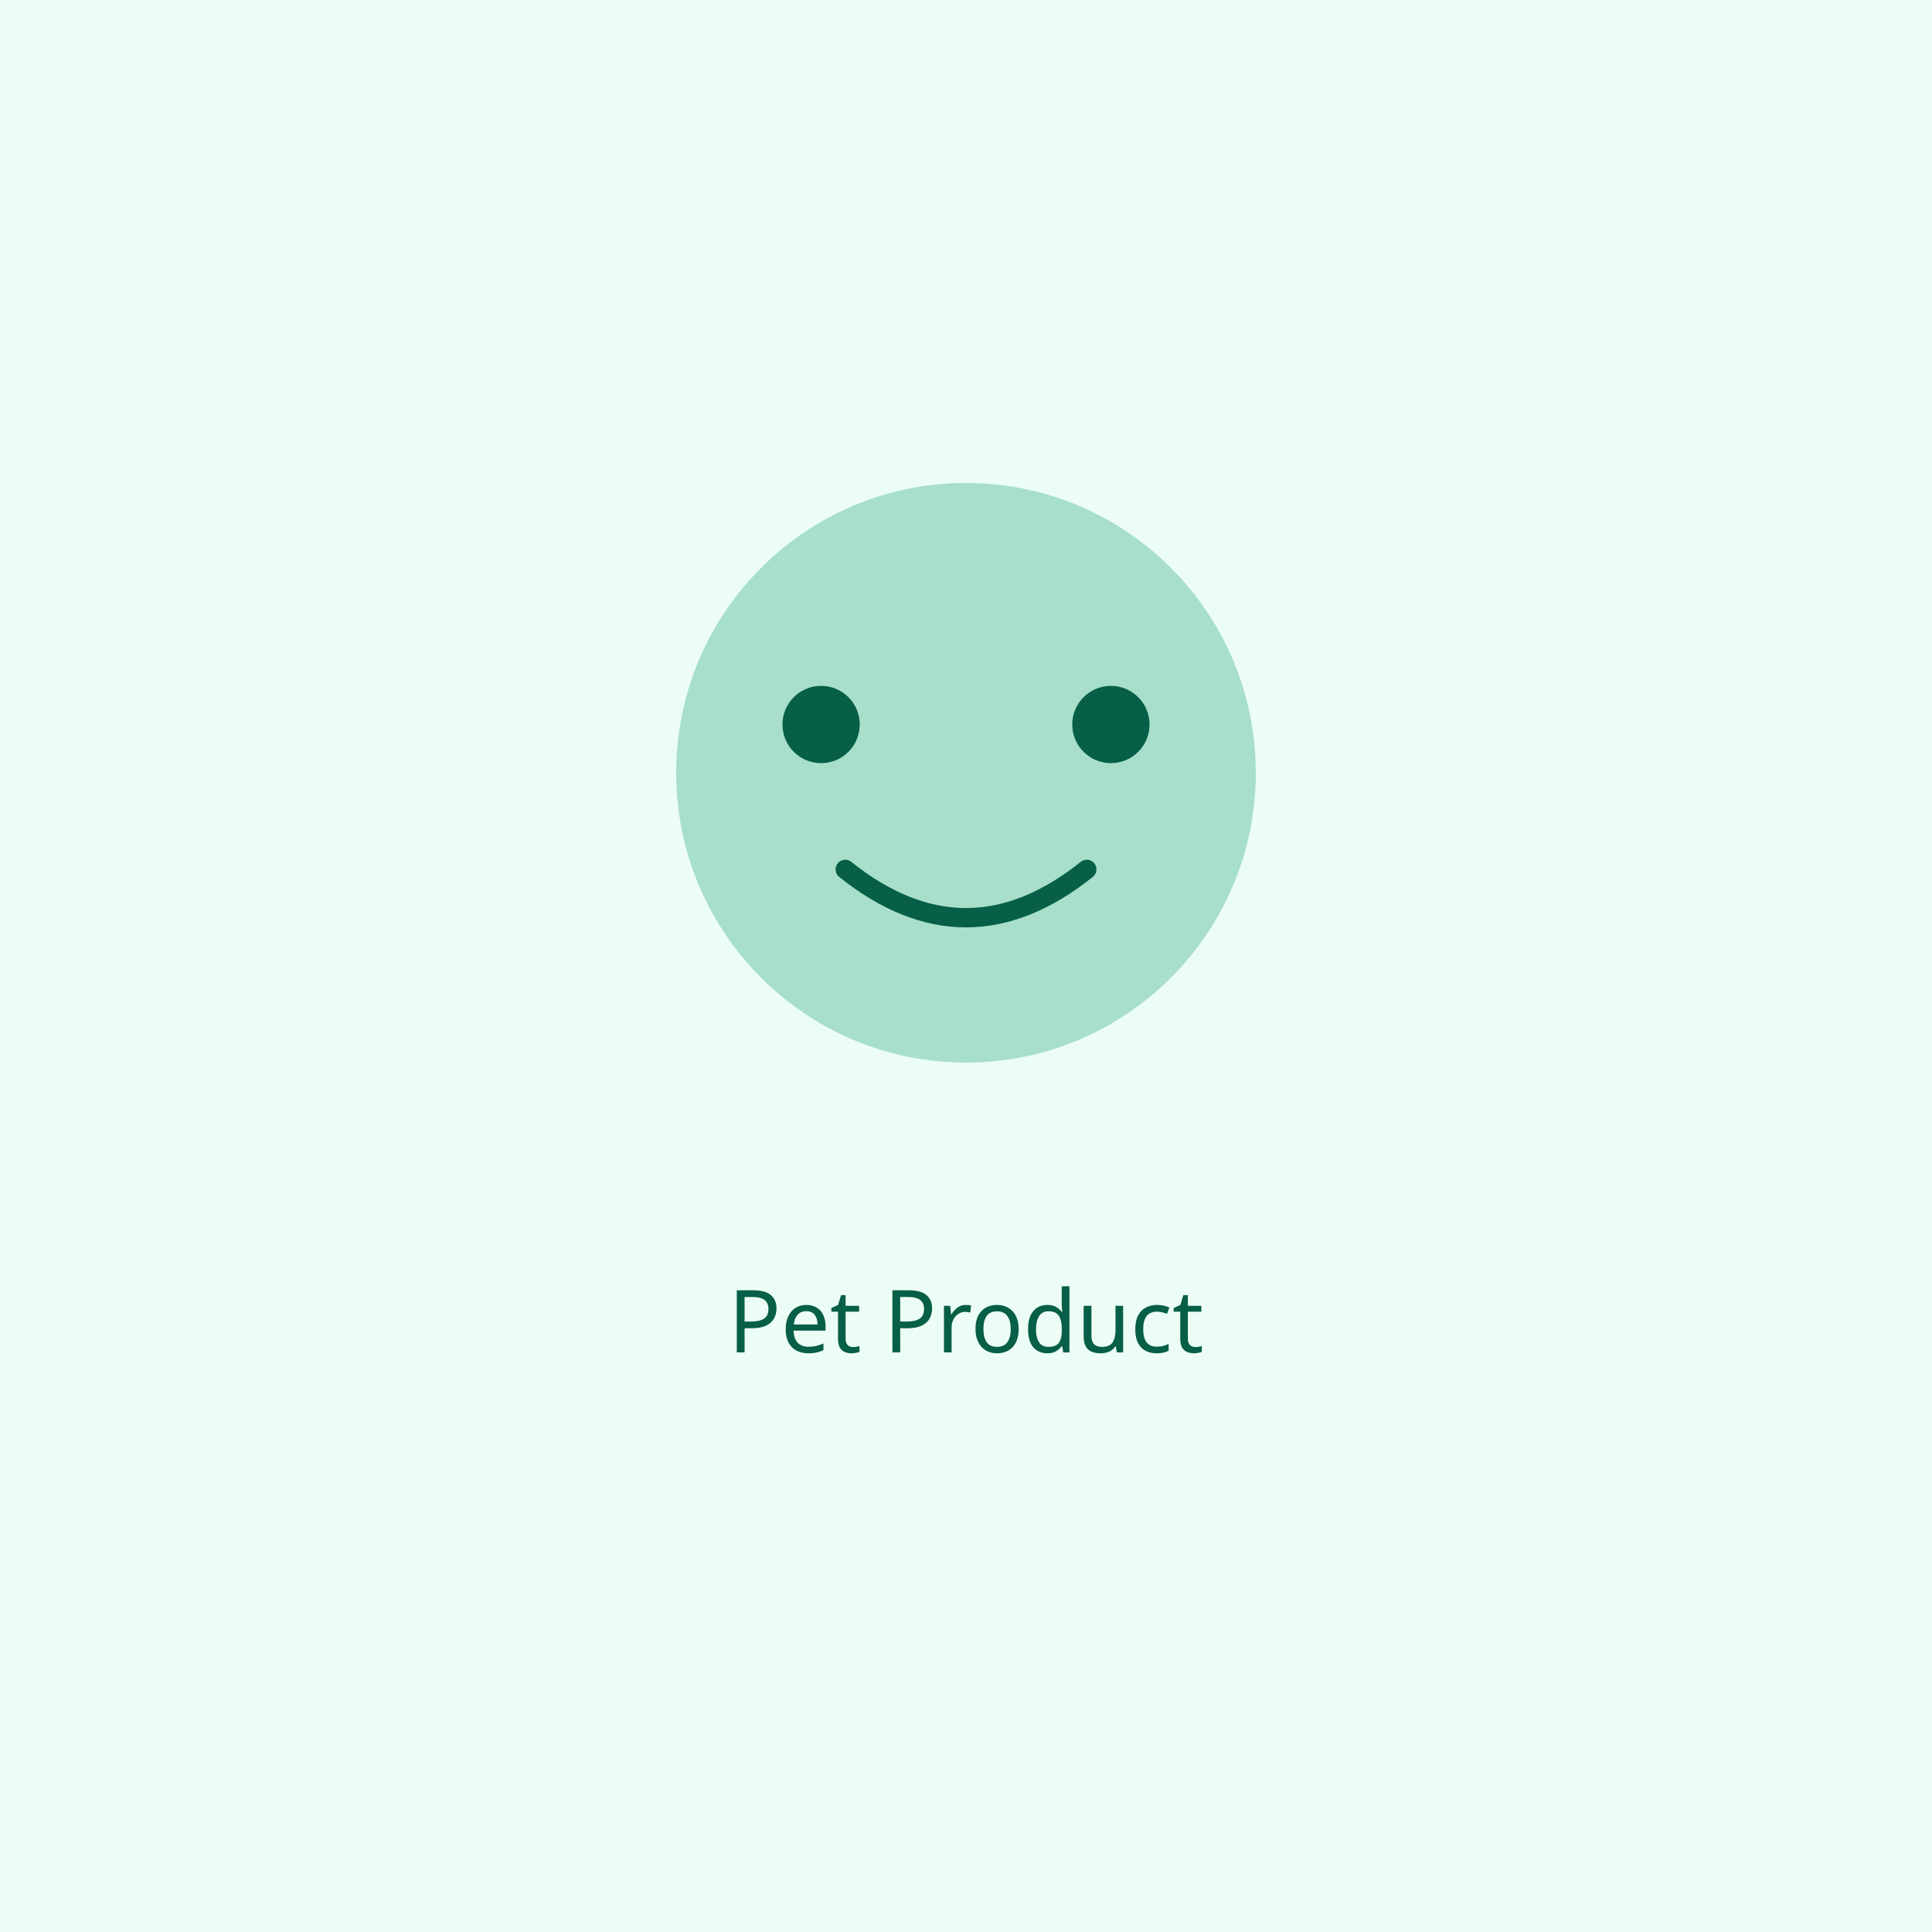
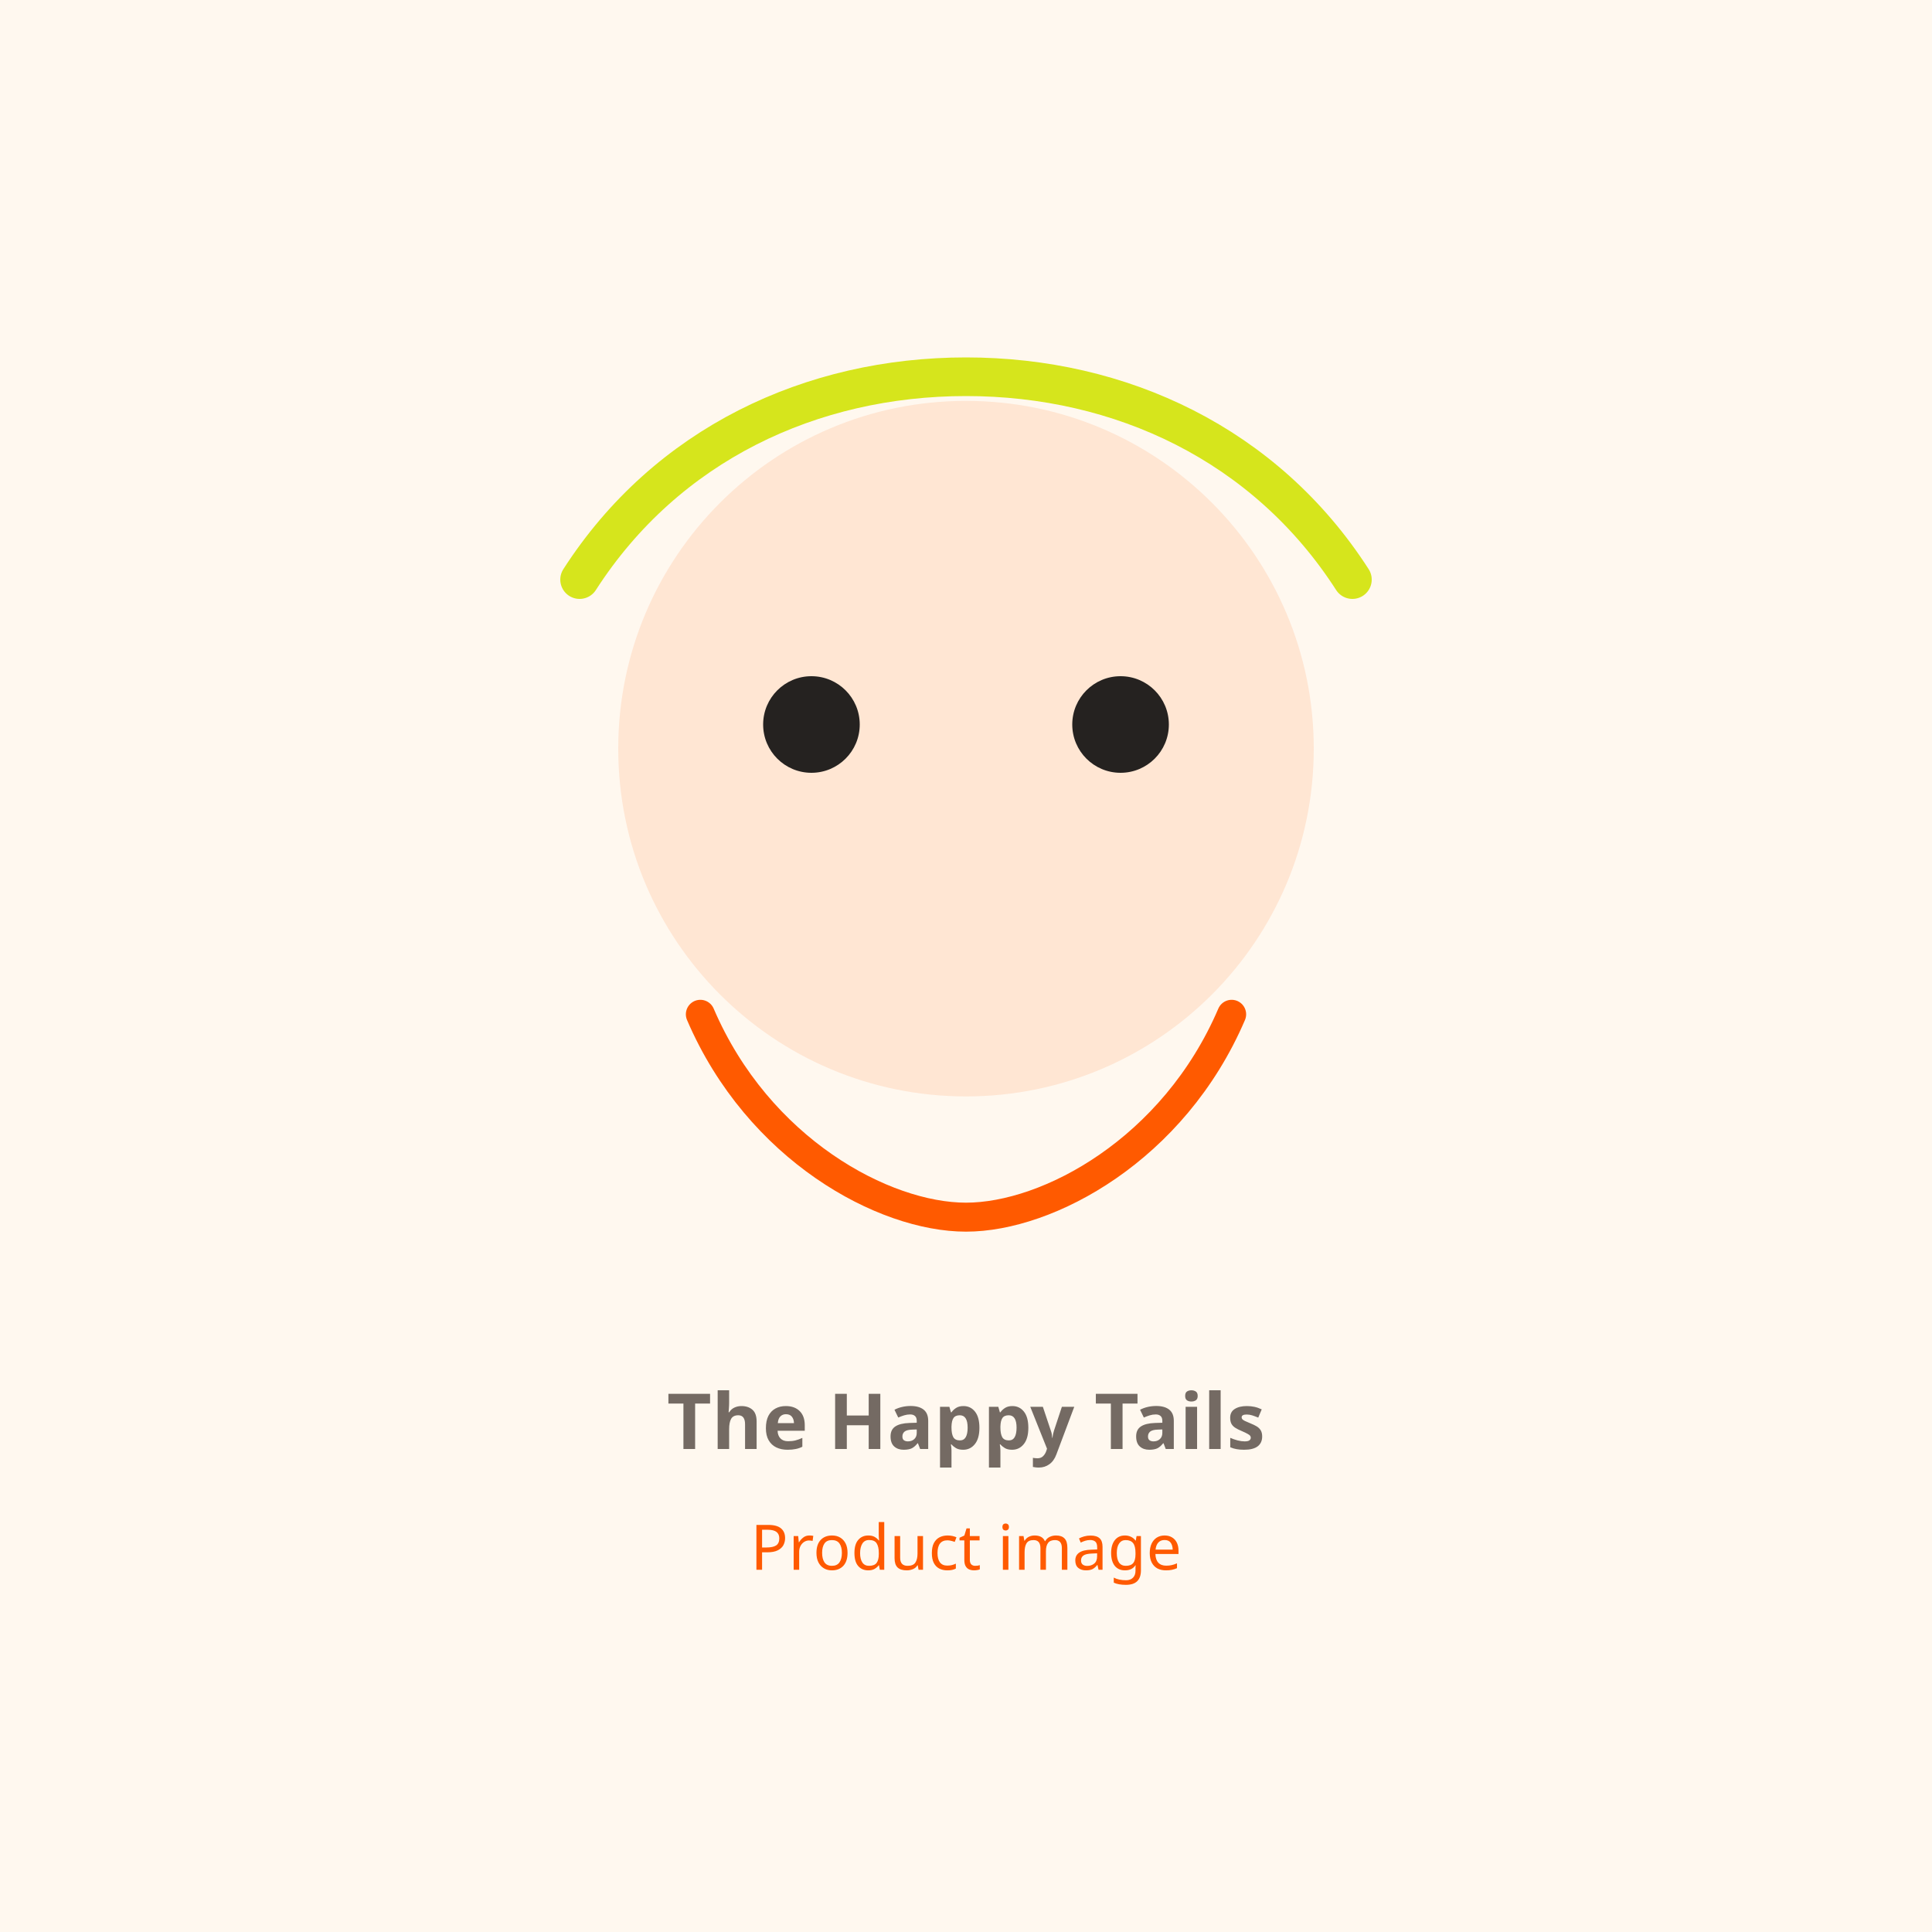
<svg xmlns="http://www.w3.org/2000/svg" width="400" height="400" viewBox="0 0 400 400" fill="none">
-   <rect width="400" height="400" fill="#ECFDF5" />
-   <circle cx="200" cy="160" r="60" fill="#059669" opacity="0.3" />
-   <circle cx="170" cy="150" r="8" fill="#065F46" />
-   <circle cx="230" cy="150" r="8" fill="#065F46" />
-   <path d="M175 180 Q200 200 225 180" stroke="#065F46" stroke-width="4" fill="none" stroke-linecap="round" />
-   <text x="200" y="280" text-anchor="middle" fill="#065F46" font-family="system-ui,sans-serif" font-size="18">Pet Product</text>
+   <defs>
+     <linearGradient id="bg" x1="0" y1="0" x2="400" y2="400">
+       <stop stop-color="#fff8ef" />
+       <stop offset="1" stop-color="#ffe4c7" />
+     </linearGradient>
+   </defs>
+   <rect width="400" height="400" fill="url(#bg)" />
+   <circle cx="200" cy="155" r="72" fill="#ff5a00" opacity="0.12" />
+   <path d="M145 210c12 28 38 42 55 42s43-14 55-42" stroke="#ff5a00" stroke-width="6" stroke-linecap="round" />
+   <circle cx="168" cy="150" r="10" fill="#252220" />
+   <circle cx="232" cy="150" r="10" fill="#252220" />
+   <path d="M120 120c18-28 48-42 80-42s62 14 80 42" stroke="#d6e51c" stroke-width="8" stroke-linecap="round" />
+   <text x="200" y="300" text-anchor="middle" fill="#746a63" font-family="system-ui,sans-serif" font-size="16" font-weight="700">The Happy Tails</text>
+   <text x="200" y="325" text-anchor="middle" fill="#ff5a00" font-family="system-ui,sans-serif" font-size="13">Product image</text>
</svg>
